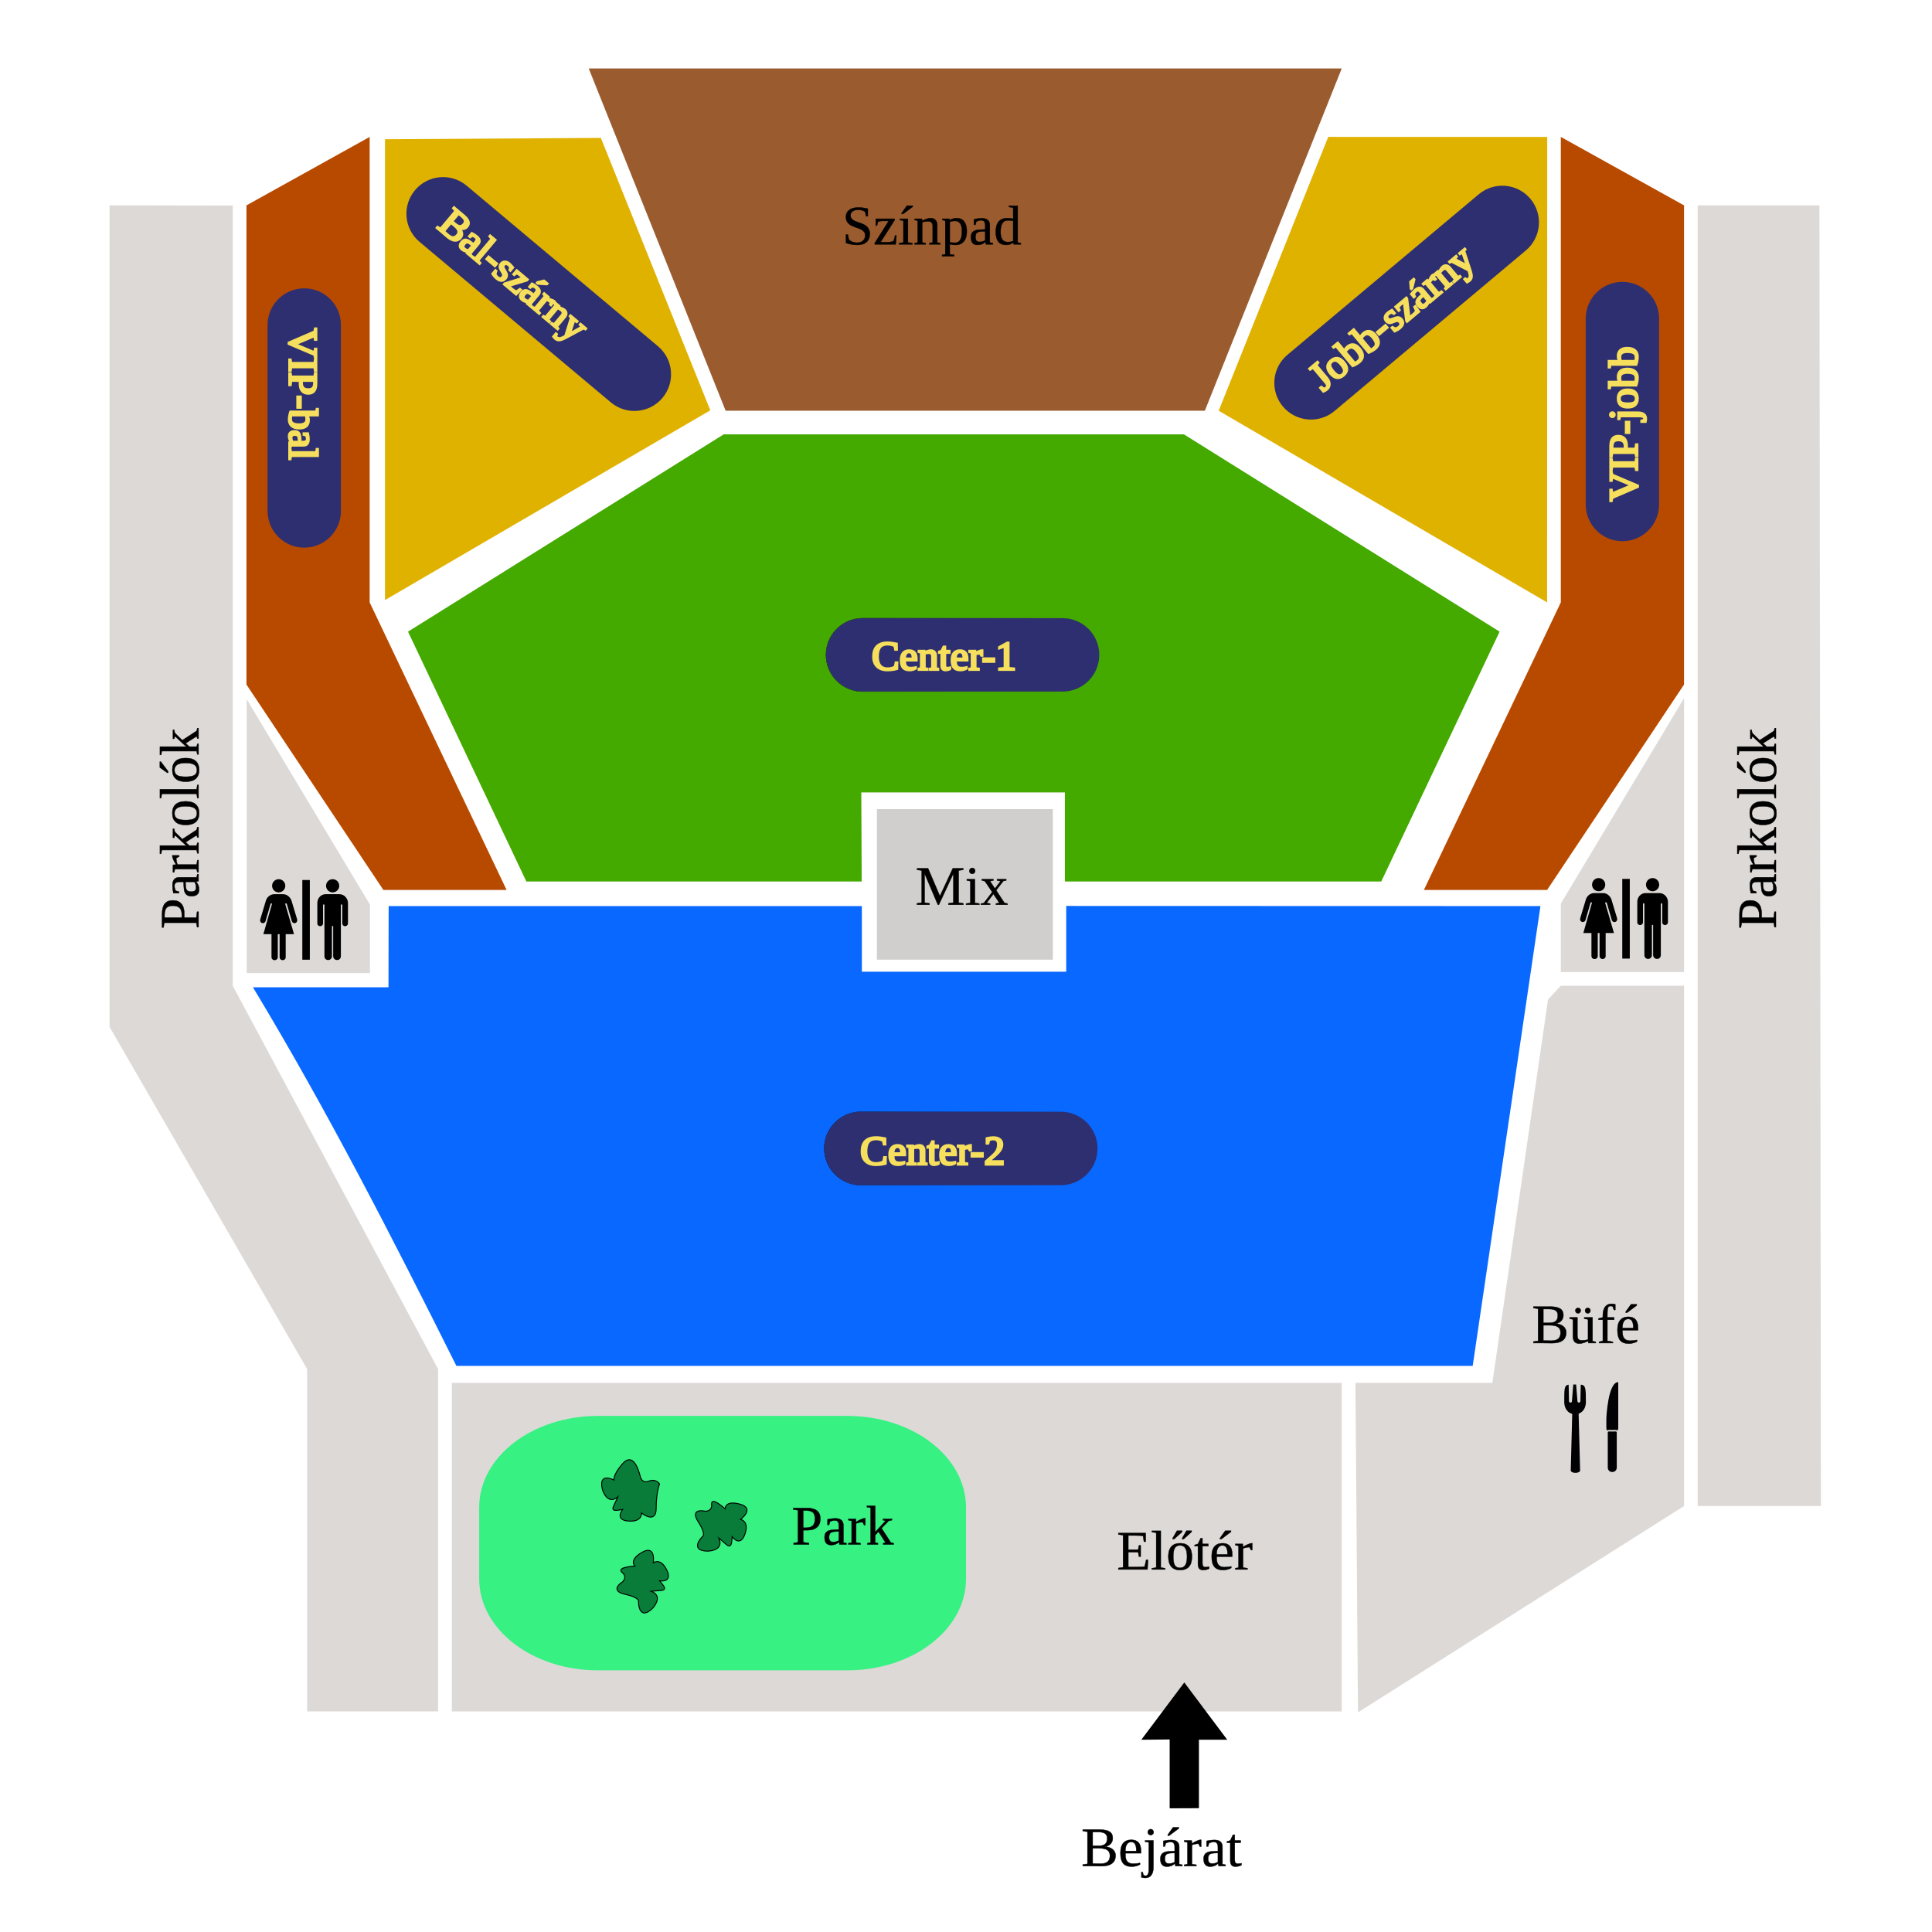
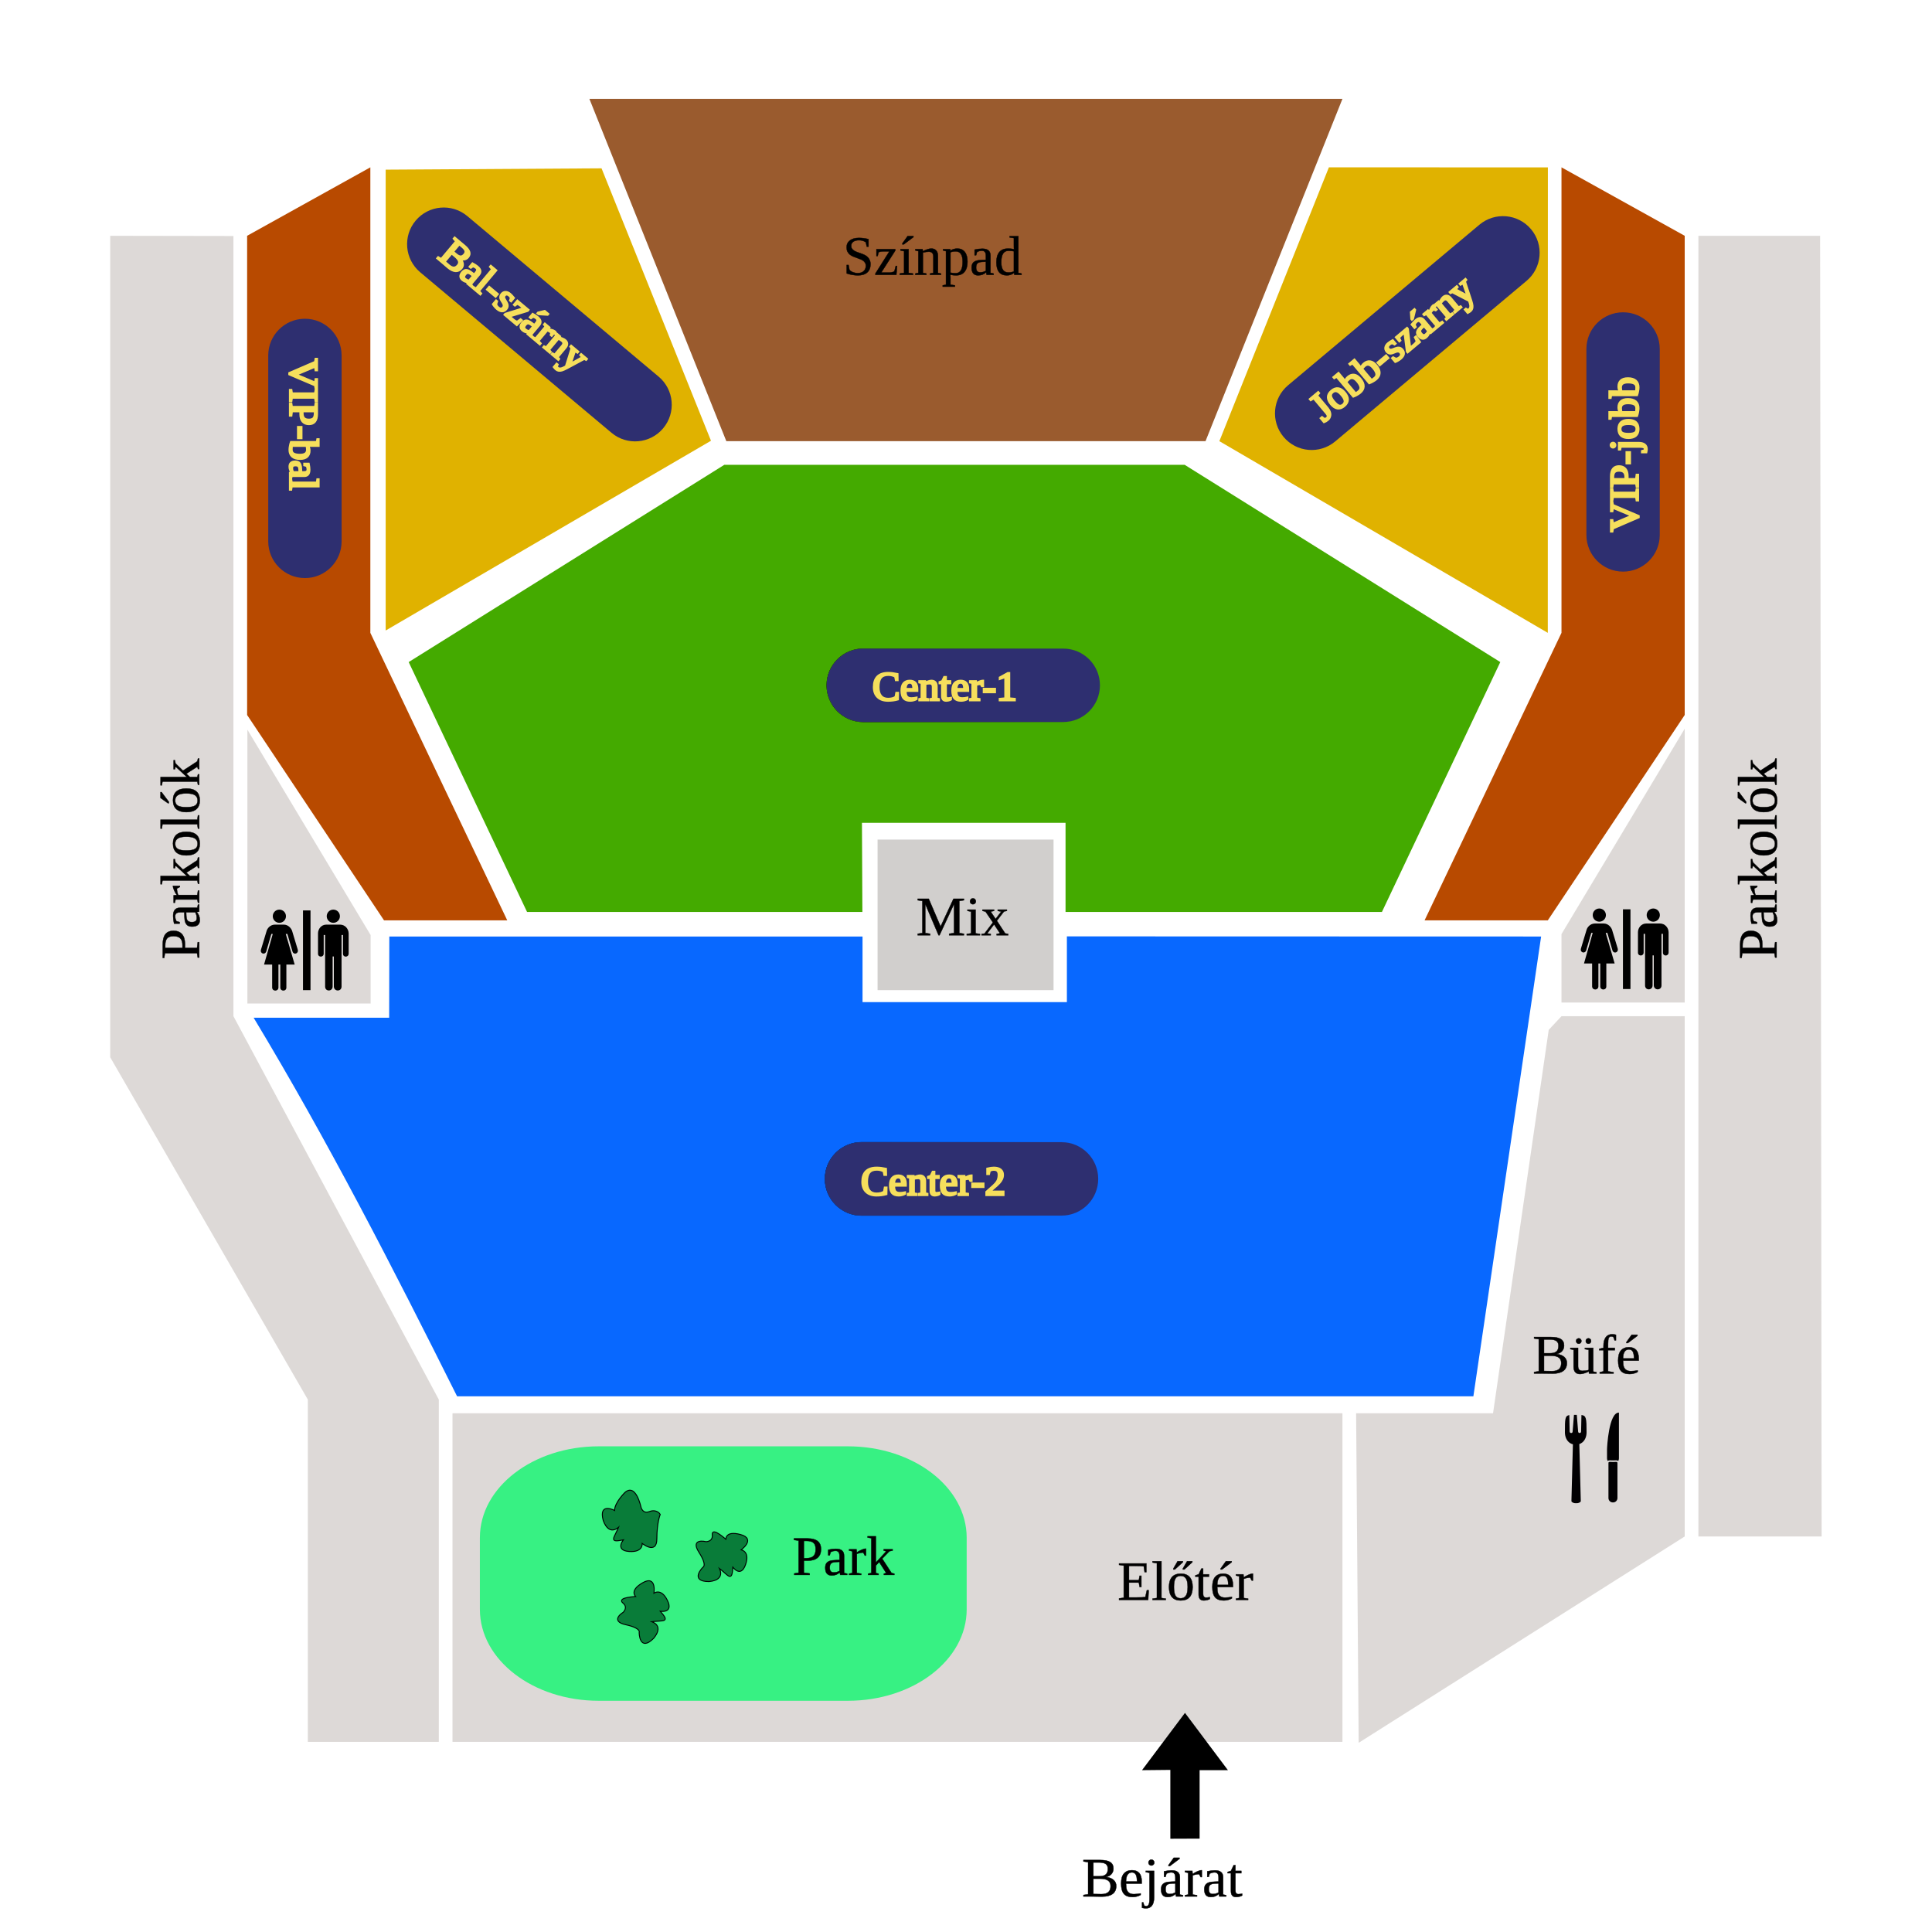
<svg xmlns="http://www.w3.org/2000/svg" xmlns:xlink="http://www.w3.org/1999/xlink" width="158.75mm" height="158.75mm" viewBox="0 0 158.75 158.75" version="1.1" id="svg1">
  <defs id="defs1">
    <rect x="446.184" y="114.894" width="11.538" height="36.287" id="rect1" />
    <rect x="198.425" y="113.386" width="60.075" height="15.114" id="rect12" />
    <rect x="198.425" y="113.386" width="60.075" height="15.114" id="rect12-6" />
    <rect x="198.425" y="113.386" width="134.223" height="14.411" id="rect12-6-3" />
    <rect x="198.425" y="113.386" width="60.075" height="15.114" id="rect12-6-3-6" />
    <rect x="198.425" y="113.386" width="84.679" height="19.324" id="rect12-6-3-6-5" />
    <rect x="198.425" y="113.386" width="60.075" height="15.114" id="rect12-6-3-6-7" />
    <rect x="198.425" y="113.386" width="76.709" height="13.719" id="rect12-6-3-6-5-5" />
    <rect x="198.425" y="113.386" width="60.075" height="15.114" id="rect12-6-3-8" />
    <rect x="198.425" y="113.386" width="60.075" height="15.114" id="rect12-6-6" />
    <rect x="198.425" y="113.386" width="60.075" height="15.114" id="rect12-6-6-5" />
    <rect x="198.425" y="113.386" width="60.075" height="15.114" id="rect12-6-6-9" />
    <rect x="198.425" y="113.386" width="60.075" height="15.114" id="rect12-6-3-6-6" />
    <rect x="198.425" y="113.386" width="60.075" height="15.114" id="rect12-6-3-6-6-1" />
    <rect x="198.425" y="113.386" width="60.075" height="15.114" id="rect12-6-6-4" />
    <rect x="198.425" y="113.386" width="60.075" height="15.114" id="rect12-6-6-4-9" />
    <rect x="198.425" y="113.386" width="60.075" height="15.114" id="rect12-6-3-6-6-9" />
    <rect x="198.425" y="113.386" width="134.223" height="14.411" id="rect12-6-3-2" />
    <rect x="198.425" y="113.386" width="60.075" height="15.114" id="rect12-6-3-6-6-1-2-9-6" />
    <linearGradient id="linearGradient165">
      <stop style="stop-color:#2e2f70;stop-opacity:1;" offset="0.602" id="stop164" />
      <stop style="stop-color:#000000;stop-opacity:0;" offset="1" id="stop165" />
    </linearGradient>
-     <linearGradient xlink:href="#linearGradient146" id="linearGradient161" gradientUnits="userSpaceOnUse" gradientTransform="matrix(1.029932,0,0,1.125509,-36.45463,10.0548)" x1="101.157" y1="74.911" x2="122.958" y2="74.911" />
+     <linearGradient xlink:href="#linearGradient146" id="linearGradient161" gradientUnits="userSpaceOnUse" gradientTransform="matrix(1.029932,0,0,1.125509,-36.39908,12.55481)" x1="101.157" y1="74.911" x2="122.958" y2="74.911" />
    <linearGradient id="linearGradient146">
      <stop style="stop-color:#000000;stop-opacity:1;" offset="0" id="stop146" />
      <stop style="stop-color:#000000;stop-opacity:0;" offset="1" id="stop147" />
    </linearGradient>
    <rect x="198.425" y="113.386" width="60.075" height="15.114" id="rect12-6-3-6-6-1-2-9-6-0" />
    <rect x="198.425" y="113.386" width="60.075" height="15.114" id="rect12-6-3-6-6-1-2-9-6-4" />
    <rect x="198.425" y="113.386" width="79.261" height="14.64" id="rect12-6-3-6-6-1-2-9-6-40" />
    <rect x="198.425" y="113.386" width="77.477" height="17.095" id="rect12-6-3-6-6-1-2-9-6-8" />
-     <linearGradient xlink:href="#linearGradient165" id="linearGradient163-4" gradientUnits="userSpaceOnUse" gradientTransform="matrix(1.439753,0,0,1.124577,-122.3113,31.02037)" x1="101.157" y1="74.911" x2="122.958" y2="74.911" />
+     <linearGradient xlink:href="#linearGradient165" id="linearGradient163-4" gradientUnits="userSpaceOnUse" gradientTransform="matrix(1.439753,0,0,1.124577,-123.8757,32.97119)" x1="101.157" y1="74.911" x2="122.958" y2="74.911" />
    <rect x="198.425" y="113.386" width="60.075" height="15.114" id="rect12-6-3-6-6-1-2-9-6-7" />
    <rect x="198.425" y="113.386" width="60.075" height="15.114" id="rect12-6-3-6-6-1-2-9-6-74" />
-     <linearGradient xlink:href="#linearGradient146" id="linearGradient7" gradientUnits="userSpaceOnUse" gradientTransform="matrix(1.029932,0,0,1.125509,-36.31274,-30.50233)" x1="101.157" y1="74.911" x2="122.958" y2="74.911" />
+     <linearGradient xlink:href="#linearGradient146" id="linearGradient7" gradientUnits="userSpaceOnUse" gradientTransform="matrix(1.029932,0,0,1.125509,-36.25719,-28.00232)" x1="101.157" y1="74.911" x2="122.958" y2="74.911" />
    <rect x="198.425" y="113.386" width="77.477" height="17.095" id="rect12-6-3-6-6-1-2-9-6-8-3" />
-     <linearGradient xlink:href="#linearGradient165" id="linearGradient8" gradientUnits="userSpaceOnUse" gradientTransform="matrix(1.155626,0,0,1.125181,-190.2265,70.95218)" x1="101.157" y1="74.911" x2="122.958" y2="74.911" />
+     <linearGradient xlink:href="#linearGradient165" id="linearGradient8" gradientUnits="userSpaceOnUse" gradientTransform="matrix(1.155626,0,0,1.125181,-192.7265,71.00773)" x1="101.157" y1="74.911" x2="122.958" y2="74.911" />
    <rect x="198.425" y="113.386" width="77.477" height="17.095" id="rect12-6-3-6-6-1-2-9-6-8-3-8" />
-     <linearGradient xlink:href="#linearGradient165" id="linearGradient9" gradientUnits="userSpaceOnUse" gradientTransform="matrix(1.155626,0,0,1.125181,-122.0657,-87.35765)" x1="101.157" y1="74.911" x2="122.958" y2="74.911" />
+     <linearGradient xlink:href="#linearGradient165" id="linearGradient9" gradientUnits="userSpaceOnUse" gradientTransform="matrix(1.155626,0,0,1.125181,-119.5657,-87.4132)" x1="101.157" y1="74.911" x2="122.958" y2="74.911" />
    <rect x="198.425" y="113.386" width="77.477" height="17.095" id="rect12-6-3-6-6-1-2-9-6-8-9" />
-     <linearGradient xlink:href="#linearGradient165" id="linearGradient10" gradientUnits="userSpaceOnUse" gradientTransform="matrix(1.439753,0,0,1.124577,-145.4262,-72.27119)" x1="101.157" y1="74.911" x2="122.958" y2="74.911" />
+     <linearGradient xlink:href="#linearGradient165" id="linearGradient10" gradientUnits="userSpaceOnUse" gradientTransform="matrix(1.439753,0,0,1.124577,-143.7767,-70.39178)" x1="101.157" y1="74.911" x2="122.958" y2="74.911" />
  </defs>
  <g id="layer1">
-     <rect style="fill:#786a60;fill-opacity:0.253;fill-rule:evenodd;stroke:none;stroke-width:0.155;stroke-dasharray:none;stroke-opacity:1;paint-order:stroke markers fill" id="rect13" width="73.125" height="27" x="37.125" y="113.625" />
-     <path style="fill:#786a60;fill-opacity:0.253;fill-rule:evenodd;stroke:none;stroke-width:0.155;stroke-dasharray:none;stroke-opacity:1;paint-order:stroke markers fill" d="m 111.375,113.625 h 11.25 l 4.576,-31.503 1.049,-1.122 h 10.125 v 42.75 l -26.791,16.953 z" id="path13" />
-     <path style="fill:#000000;fill-opacity:1;fill-rule:evenodd;stroke:#000000;stroke-width:0.155;stroke-dasharray:none;stroke-opacity:1;paint-order:stroke markers fill" d="m 96.187,148.509 2.25,-0.009 v -5.625 h 2.25 l -3.375,-4.5 -3.375,4.5 2.25,-0.023 z" id="path15" />
-     <text xml:space="preserve" transform="matrix(0.381,0,0,0.381,13.23742,105.9577)" id="text12-6-6-8-98-9" style="white-space:pre;shape-inside:url(#rect12-6-3-6-6-1);display:inline;fill:#000000;fill-opacity:1;fill-rule:evenodd;stroke:#000000;stroke-width:0.076;stroke-dasharray:none;stroke-opacity:1;paint-order:stroke markers fill">
-       <tspan x="198.426" y="124.335" id="tspan15">Bejárat</tspan>
+     <rect style="fill:#786a60;fill-opacity:0.253;fill-rule:evenodd;stroke:none;stroke-width:0.155;stroke-dasharray:none;stroke-opacity:1;paint-order:stroke markers fill" id="rect13" width="73.125" height="27" x="37.181" y="116.125" />
+     <path style="fill:#786a60;fill-opacity:0.253;fill-rule:evenodd;stroke:none;stroke-width:0.155;stroke-dasharray:none;stroke-opacity:1;paint-order:stroke markers fill" d="m 111.431,116.125 h 11.25 l 4.576,-31.503 1.049,-1.122 h 10.125 v 42.75 l -26.791,16.953 z" id="path13" />
+     <path style="fill:#000000;fill-opacity:1;fill-rule:evenodd;stroke:#000000;stroke-width:0.155;stroke-dasharray:none;stroke-opacity:1;paint-order:stroke markers fill" d="m 96.243,151.009 2.25,-0.009 v -5.625 h 2.25 l -3.375,-4.5 -3.375,4.5 2.25,-0.023 z" id="path15" />
+     <text xml:space="preserve" transform="matrix(0.381,0,0,0.381,13.29297,108.4577)" id="text12-6-6-8-98-9" style="white-space:pre;shape-inside:url(#rect12-6-3-6-6-1);display:inline;fill:#000000;fill-opacity:1;fill-rule:evenodd;stroke:#000000;stroke-width:0.076;stroke-dasharray:none;stroke-opacity:1;paint-order:stroke markers fill">
+       <tspan x="198.426" y="124.335" id="tspan1">Bejárat</tspan>
    </text>
-     <path style="fill:#786a60;fill-opacity:0.253;fill-rule:evenodd;stroke:none;stroke-width:0.155;stroke-dasharray:none;stroke-opacity:1;paint-order:stroke markers fill" d="m 9,16.875 v 67.5 L 25.238,112.5 v 28.125 h 10.762 v -28.125 l -16.875,-31.5 0,-64.108 -10.125,-0.017" id="path16" />
-     <text xml:space="preserve" transform="matrix(0,-0.381,0.381,0,-31.05812,151.9408)" id="text12-6-7-6" style="white-space:pre;shape-inside:url(#rect12-6-6-4);display:inline;fill:#000000;fill-opacity:1;fill-rule:evenodd;stroke:#000000;stroke-width:0.076;stroke-dasharray:none;stroke-opacity:1;paint-order:stroke markers fill">
-       <tspan x="198.426" y="124.335" id="tspan16">Parkolók</tspan>
+     <path style="fill:#786a60;fill-opacity:0.253;fill-rule:evenodd;stroke:none;stroke-width:0.155;stroke-dasharray:none;stroke-opacity:1;paint-order:stroke markers fill" d="m 9.056,19.375 v 67.5 L 25.294,115 v 28.125 H 36.056 v -28.125 L 19.181,83.5 V 19.392 L 9.056,19.375" id="path16" />
+     <text xml:space="preserve" transform="matrix(0,-0.381,0.381,0,-31.00257,154.4408)" id="text12-6-7-6" style="white-space:pre;shape-inside:url(#rect12-6-6-4);display:inline;fill:#000000;fill-opacity:1;fill-rule:evenodd;stroke:#000000;stroke-width:0.076;stroke-dasharray:none;stroke-opacity:1;paint-order:stroke markers fill">
+       <tspan x="198.426" y="124.335" id="tspan2">Parkolók</tspan>
    </text>
-     <path style="fill:#786a60;fill-opacity:0.253;fill-rule:evenodd;stroke:none;stroke-width:0.155;stroke-dasharray:none;stroke-opacity:1;paint-order:stroke markers fill" d="M 139.5,16.875 V 123.75 h 10.125 L 149.5,16.876 l -10,-9.78e-4" id="path16-4" />
-     <text xml:space="preserve" transform="matrix(0,-0.381,0.381,0,98.55252,151.9408)" id="text12-6-7-6-4" style="white-space:pre;shape-inside:url(#rect12-6-6-4-9);display:inline;fill:#000000;fill-opacity:1;fill-rule:evenodd;stroke:#000000;stroke-width:0.076;stroke-dasharray:none;stroke-opacity:1;paint-order:stroke markers fill">
-       <tspan x="198.426" y="124.335" id="tspan17">Parkolók</tspan>
+     <path style="fill:#786a60;fill-opacity:0.253;fill-rule:evenodd;stroke:none;stroke-width:0.155;stroke-dasharray:none;stroke-opacity:1;paint-order:stroke markers fill" d="M 139.556,19.375 V 126.25 h 10.125 l -0.125,-106.874 -10,-9.78e-4" id="path16-4" />
+     <text xml:space="preserve" transform="matrix(0,-0.381,0.381,0,98.60807,154.4408)" id="text12-6-7-6-4" style="white-space:pre;shape-inside:url(#rect12-6-6-4-9);display:inline;fill:#000000;fill-opacity:1;fill-rule:evenodd;stroke:#000000;stroke-width:0.076;stroke-dasharray:none;stroke-opacity:1;paint-order:stroke markers fill">
+       <tspan x="198.426" y="124.335" id="tspan3">Parkolók</tspan>
    </text>
-     <text xml:space="preserve" transform="matrix(0.381,0,0,0.381,16.16412,81.58965)" id="text12-6-6-8-98" style="white-space:pre;shape-inside:url(#rect12-6-3-6-6);display:inline;fill:#000000;fill-opacity:1;fill-rule:evenodd;stroke:#000000;stroke-width:0.076;stroke-dasharray:none;stroke-opacity:1;paint-order:stroke markers fill">
-       <tspan x="198.426" y="124.335" id="tspan18">Előtér</tspan>
+     <text xml:space="preserve" transform="matrix(0.381,0,0,0.381,16.21967,84.08966)" id="text12-6-6-8-98" style="white-space:pre;shape-inside:url(#rect12-6-3-6-6);display:inline;fill:#000000;fill-opacity:1;fill-rule:evenodd;stroke:#000000;stroke-width:0.076;stroke-dasharray:none;stroke-opacity:1;paint-order:stroke markers fill">
+       <tspan x="198.426" y="124.335" id="tspan4">Előtér</tspan>
    </text>
-     <text xml:space="preserve" transform="matrix(0.381,0,0,0.381,50.2666,62.98355)" id="text12-6-7-5" style="white-space:pre;shape-inside:url(#rect12-6-6-9);display:inline;fill:#000000;fill-opacity:1;fill-rule:evenodd;stroke:#000000;stroke-width:0.076;stroke-dasharray:none;stroke-opacity:1;paint-order:stroke markers fill">
-       <tspan x="198.426" y="124.335" id="tspan19">Büfé</tspan>
+     <text xml:space="preserve" transform="matrix(0.381,0,0,0.381,50.32215,65.48356)" id="text12-6-7-5" style="white-space:pre;shape-inside:url(#rect12-6-6-9);display:inline;fill:#000000;fill-opacity:1;fill-rule:evenodd;stroke:#000000;stroke-width:0.076;stroke-dasharray:none;stroke-opacity:1;paint-order:stroke markers fill">
+       <tspan x="198.426" y="124.335" id="tspan5">Büfé</tspan>
    </text>
-     <rect style="fill:#37f183;fill-opacity:1;fill-rule:evenodd;stroke:none;stroke-width:0.141;stroke-dasharray:none;stroke-opacity:1;paint-order:stroke markers fill" id="rect18" width="40" height="20.907" x="39.375" y="116.343" ry="7.508" rx="9.758" />
-     <path style="fill:#097c39;fill-opacity:1;fill-rule:evenodd;stroke:#000000;stroke-width:0.155;stroke-dasharray:none;stroke-opacity:1;paint-order:stroke markers fill" d="m 54.101,129.841 c 0,0 1.178,0.259 0.651,-0.82 -0.527,-1.079 -1.125,-0.528 -1.125,-0.528 0,0 0.29,-1.569 -0.863,-0.902 -1.153,0.667 -0.502,1.125 -0.502,1.125 0,0 -1.608,0.067 -1.116,0.465 0.492,0.398 0.034,0.826 0.034,0.826 0,0 -1.125,0.67 0.198,0.959 1.323,0.289 1.125,0.679 1.125,0.679 0,0 -5e-6,1.571 1.125,0.446 0.942,-1.144 -0.316,-1.348 -0.316,-1.348 1.184,-0.187 1.706,0.132 0.79,-0.902 z" id="path18" />
-     <path style="fill:#097c39;fill-opacity:1;fill-rule:evenodd;stroke:#000000;stroke-width:0.155;stroke-dasharray:none;stroke-opacity:1;paint-order:stroke markers fill" d="m 51.261,123.972 c 0,0 -0.813,0.891 0.385,0.974 1.198,0.083 1.02,-0.71 1.02,-0.71 0,0 1.214,1.036 1.213,-0.297 -0.001,-1.332 0.273,-1.996 0.273,-1.996 0,0 -0.25,-0.428 -0.841,-0.201 -0.591,0.227 -0.732,-0.384 -0.732,-0.384 0,0 -0.438,-2.104 -1.35,-1.103 -0.912,1.001 -0.73,1.43 -0.73,1.43 0,0 -1.361,-0.786 -0.949,0.751 0.52,1.388 1.326,0.4 1.326,0.4 -0.43,1.119 -0.967,1.412 0.386,1.135 z" id="path18-1-9" />
-     <path style="fill:#097c39;fill-opacity:1;fill-rule:evenodd;stroke:#000000;stroke-width:0.155;stroke-dasharray:none;stroke-opacity:1;paint-order:stroke markers fill" d="m 60.132,126.163 c 0,0 0.65,1.016 1.04,-0.12 0.39,-1.136 -0.422,-1.169 -0.422,-1.169 0,0 1.315,-0.904 0.027,-1.248 -1.287,-0.344 -1.151,0.44 -1.151,0.44 0,0 -1.185,-1.09 -1.118,-0.46 0.067,0.629 -0.56,0.608 -0.56,0.608 0,0 -1.269,-0.322 -0.538,0.818 0.731,1.14 0.316,1.275 0.316,1.275 0,0 -1.111,1.111 0.48,1.111 1.475,-0.143 0.73,-1.177 0.73,-1.177 0.969,0.705 1.114,1.3 1.196,-0.079 z" id="path18-3" />
-     <text xml:space="preserve" transform="matrix(0.381,0,0,0.381,-10.55127,79.53594)" id="text12-6-6-8-98-0" style="white-space:pre;shape-inside:url(#rect12-6-3-6-6-9);display:inline;fill:#000000;fill-opacity:1;fill-rule:evenodd;stroke:#000000;stroke-width:0.076;stroke-dasharray:none;stroke-opacity:1;paint-order:stroke markers fill">
-       <tspan x="198.426" y="124.335" id="tspan20">Park</tspan>
+     <rect style="fill:#37f183;fill-opacity:1;fill-rule:evenodd;stroke:none;stroke-width:0.141;stroke-dasharray:none;stroke-opacity:1;paint-order:stroke markers fill" id="rect18" width="40" height="20.907" x="39.431" y="118.843" ry="7.508" rx="9.758" />
+     <path style="fill:#097c39;fill-opacity:1;fill-rule:evenodd;stroke:#000000;stroke-width:0.155;stroke-dasharray:none;stroke-opacity:1;paint-order:stroke markers fill" d="m 54.156,132.341 c 0,0 1.178,0.259 0.651,-0.82 -0.527,-1.079 -1.125,-0.528 -1.125,-0.528 0,0 0.29,-1.569 -0.863,-0.902 -1.153,0.667 -0.502,1.125 -0.502,1.125 0,0 -1.608,0.067 -1.116,0.465 0.492,0.398 0.034,0.826 0.034,0.826 0,0 -1.125,0.67 0.198,0.959 1.323,0.289 1.125,0.679 1.125,0.679 0,0 -5e-6,1.571 1.125,0.446 0.942,-1.144 -0.316,-1.348 -0.316,-1.348 1.184,-0.187 1.706,0.132 0.79,-0.902 z" id="path18" />
+     <path style="fill:#097c39;fill-opacity:1;fill-rule:evenodd;stroke:#000000;stroke-width:0.155;stroke-dasharray:none;stroke-opacity:1;paint-order:stroke markers fill" d="m 51.317,126.472 c 0,0 -0.813,0.891 0.385,0.974 1.198,0.083 1.02,-0.71 1.02,-0.71 0,0 1.214,1.036 1.213,-0.297 -0.001,-1.332 0.273,-1.996 0.273,-1.996 0,0 -0.25,-0.428 -0.841,-0.201 -0.591,0.227 -0.732,-0.384 -0.732,-0.384 0,0 -0.438,-2.104 -1.35,-1.103 -0.912,1.001 -0.73,1.43 -0.73,1.43 0,0 -1.361,-0.786 -0.949,0.751 0.52,1.388 1.326,0.4 1.326,0.4 -0.43,1.119 -0.967,1.412 0.386,1.135 z" id="path18-1-9" />
+     <path style="fill:#097c39;fill-opacity:1;fill-rule:evenodd;stroke:#000000;stroke-width:0.155;stroke-dasharray:none;stroke-opacity:1;paint-order:stroke markers fill" d="m 60.187,128.663 c 0,0 0.65,1.016 1.04,-0.12 0.39,-1.136 -0.422,-1.169 -0.422,-1.169 0,0 1.315,-0.904 0.027,-1.248 -1.287,-0.344 -1.151,0.44 -1.151,0.44 0,0 -1.185,-1.09 -1.118,-0.46 0.067,0.629 -0.56,0.608 -0.56,0.608 0,0 -1.269,-0.322 -0.538,0.818 0.731,1.14 0.316,1.275 0.316,1.275 0,0 -1.111,1.111 0.48,1.111 1.475,-0.143 0.73,-1.177 0.73,-1.177 0.969,0.705 1.114,1.3 1.196,-0.079 z" id="path18-3" />
+     <text xml:space="preserve" transform="matrix(0.381,0,0,0.381,-10.49572,82.03594)" id="text12-6-6-8-98-0" style="white-space:pre;shape-inside:url(#rect12-6-3-6-6-9);display:inline;fill:#000000;fill-opacity:1;fill-rule:evenodd;stroke:#000000;stroke-width:0.076;stroke-dasharray:none;stroke-opacity:1;paint-order:stroke markers fill">
+       <tspan x="198.426" y="124.335" id="tspan6">Park</tspan>
    </text>
-     <rect style="fill:#716b67;fill-opacity:0.328;fill-rule:evenodd;stroke:none;stroke-width:0.225;stroke-dasharray:none;paint-order:stroke markers fill" id="rect11" width="14.459" height="12.37" x="72.053" y="66.487" />
-     <text xml:space="preserve" transform="matrix(0.381,0,0,0.381,-0.3802283,26.97398)" id="text12-6-6-8-9" style="white-space:pre;shape-inside:url(#rect12-6-3-6-7);display:inline;fill:#000000;fill-opacity:1;fill-rule:evenodd;stroke:#000000;stroke-width:0.076;stroke-dasharray:none;stroke-opacity:1;paint-order:stroke markers fill">
-       <tspan x="198.426" y="124.335" id="tspan21">Mix</tspan>
+     <rect style="fill:#716b67;fill-opacity:0.328;fill-rule:evenodd;stroke:none;stroke-width:0.225;stroke-dasharray:none;paint-order:stroke markers fill" id="rect11" width="14.459" height="12.37" x="72.109" y="68.987" />
+     <text xml:space="preserve" transform="matrix(0.381,0,0,0.381,-0.3246797,29.47399)" id="text12-6-6-8-9" style="white-space:pre;shape-inside:url(#rect12-6-3-6-7);display:inline;fill:#000000;fill-opacity:1;fill-rule:evenodd;stroke:#000000;stroke-width:0.076;stroke-dasharray:none;stroke-opacity:1;paint-order:stroke markers fill">
+       <tspan x="198.426" y="124.335" id="tspan7">Mix</tspan>
    </text>
-     <path style="fill:#786a60;fill-opacity:0.253;fill-rule:evenodd;stroke:none;stroke-width:0.155;stroke-dasharray:none;stroke-opacity:1;paint-order:stroke markers fill" d="m 20.273,57.456 10.125,16.875 v 5.625 H 20.273 Z" id="path12-1" />
-     <path style="fill:#786a60;fill-opacity:0.253;fill-rule:evenodd;stroke:none;stroke-width:0.155;stroke-dasharray:none;stroke-opacity:1;paint-order:stroke markers fill" d="M 138.375,57.375 128.25,74.25 v 5.625 h 10.125 z" id="path12" />
-     <g id="l01_vip_bal" style="stroke:none;fill:#b84a00;fill-opacity:1">
+     <path style="fill:#786a60;fill-opacity:0.253;fill-rule:evenodd;stroke:none;stroke-width:0.155;stroke-dasharray:none;stroke-opacity:1;paint-order:stroke markers fill" d="M 20.328,59.956 30.453,76.831 v 5.625 H 20.328 Z" id="path12-1" />
+     <path style="fill:#786a60;fill-opacity:0.253;fill-rule:evenodd;stroke:none;stroke-width:0.155;stroke-dasharray:none;stroke-opacity:1;paint-order:stroke markers fill" d="m 138.431,59.875 -10.125,16.875 v 5.625 h 10.125 z" id="path12" />
+     <g id="l01_vip_bal" style="fill:#b84a00;fill-opacity:1;stroke:none" transform="translate(0.05554862,2.500003)">
      <path style="fill:#b84a00;fill-opacity:1;fill-rule:evenodd;stroke:none;stroke-width:0.131;paint-order:stroke markers fill;cursor:pointer" d="m 30.375,11.25 -10.125,5.625 v 39.375 l 11.25,16.875 h 10.125 l -11.25,-23.625 z" class="l01_vip_bal" id="path1" />
    </g>
-     <g id="l01_bal_szarny" style="fill:#e0b200;fill-opacity:1;stroke:none;cursor:pointer" transform="matrix(0.99,0,0,0.99,0.45,0.3031955)">
-       <path style="fill:#e0b200;fill-opacity:1;fill-rule:evenodd;stroke:none;stroke-width:0.131;paint-order:stroke markers fill" d="m 31.5,11.25 17.916,-0.111 9.084,22.611 -27,15.75 -5e-6,-38.25" class="l01_bal_szarny" id="path2" />
+     <g id="l01_bal_szarny" style="fill:#e0b200;fill-opacity:1;stroke:none" transform="matrix(0.99,0,0,0.99,0.5055486,2.803202)">
+       <path style="fill:#e0b200;fill-opacity:1;fill-rule:evenodd;stroke:none;stroke-width:0.131;paint-order:stroke markers fill;cursor:pointer" d="m 31.5,11.25 17.916,-0.111 9.084,22.611 -27,15.75 -5e-6,-38.25" class="l01_bal_szarny" id="path2" />
    </g>
-     <g id="l01_jobb_szarny" style="stroke:none;fill:#e0b200;fill-opacity:1">
+     <g id="l01_jobb_szarny" style="fill:#e0b200;fill-opacity:1;stroke:none" transform="translate(0.05554862,2.500003)">
      <path style="fill:#e0b200;fill-opacity:1;fill-rule:evenodd;stroke:none;stroke-width:0.131;paint-order:stroke markers fill;cursor:pointer" d="m 109.138,11.25 -9,22.5 26.987,15.75 0.007,-38.246 -17.994,-0.004" class="l01_jobb_szarny" id="path3" />
    </g>
-     <g id="l01_vip_jobb" style="stroke:none;fill:#b84a00;fill-opacity:1">
+     <g id="l01_vip_jobb" style="fill:#b84a00;fill-opacity:1;stroke:none" transform="translate(0.05554862,2.500003)">
      <path style="fill:#b84a00;fill-opacity:1;fill-rule:evenodd;stroke:none;stroke-width:0.131;paint-order:stroke markers fill;cursor:pointer" d="m 128.25,11.25 10.125,5.625 v 39.375 l -11.25,16.875 H 117 l 11.25,-23.625 z" class="l01_vip_jobb" id="path4" />
    </g>
-     <g id="l01_center_1" style="fill:#44aa00;fill-opacity:1;stroke:none;cursor:pointer" transform="matrix(0.960596,0,0,0.960596,2.187263,2.190457)">
-       <path d="m 59.625,34.875 -27.001,16.875 10.125,21.375 28.684,0 -0.037,-7.622 17.415,0 v 7.622 l 27.063,8.6e-5 10.125,-21.375 -27.001,-16.875 z" style="fill:#44aa00;fill-opacity:1;fill-rule:evenodd;stroke:none;stroke-width:0.131;paint-order:stroke markers fill" class="l01_center_1" id="path5" />
+     <g id="l01_center_1" style="fill:#44aa00;fill-opacity:1;stroke:none" transform="matrix(0.960596,0,0,0.960596,2.242812,4.690463)">
+       <path d="m 59.625,34.875 -27.001,16.875 10.125,21.375 h 28.684 l -0.037,-7.622 h 17.415 v 7.622 l 27.063,8.6e-5 10.125,-21.375 -27.001,-16.875 z" style="fill:#44aa00;fill-opacity:1;fill-rule:evenodd;stroke:none;stroke-width:0.131;paint-order:stroke markers fill;cursor:pointer" class="l01_center_1" id="path5" />
    </g>
-     <g id="l01_center_2" style="fill:#0868ff;fill-opacity:1;stroke:none;cursor:pointer" transform="matrix(0.99,0,0,0.99,0.7368026,0.9333692)">
+     <g id="l01_center_2" style="fill:#0868ff;fill-opacity:1;stroke:none;cursor:pointer" transform="matrix(0.99,0,0,0.99,0.7923512,3.433375)">
      <path d="m 87.75,74.25 v 5.457 H 70.789 V 74.261 H 31.513 l -0.013,6.739 H 20.25 c 6.155,10.203 11.568,20.776 16.887,31.424 h 84.351 l 5.623,-38.163 z" style="fill:#0868ff;fill-opacity:1;fill-rule:evenodd;stroke:none;stroke-width:0.155;paint-order:stroke markers fill" class="l01_center_2" id="path6" />
    </g>
-     <path style="fill:#9a5b2e;fill-opacity:1;fill-rule:evenodd;stroke:none;stroke-width:0.131;paint-order:stroke markers fill" d="m 48.375,5.625 c 0,0 61.875,0 61.875,0 L 99,33.75 H 59.625 Z" id="szinpad" />
-     <text xml:space="preserve" transform="matrix(0.381,0,0,0.381,-6.392384,-27.29337)" id="text12-6-6-7" style="white-space:pre;shape-inside:url(#rect12-6-3-8);display:inline;fill:#000000;fill-opacity:1;fill-rule:evenodd;stroke:#000000;stroke-width:0.076;stroke-dasharray:none;stroke-opacity:1;paint-order:stroke markers fill">
-       <tspan x="198.426" y="124.335" id="tspan22">Színpad</tspan>
+     <path style="fill:#9a5b2e;fill-opacity:1;fill-rule:evenodd;stroke:none;stroke-width:0.131;paint-order:stroke markers fill" d="m 48.431,8.125 c 0,0 61.875,0 61.875,0 L 99.056,36.25 H 59.681 Z" id="szinpad" />
+     <text xml:space="preserve" transform="matrix(0.381,0,0,0.381,-6.336836,-24.79336)" id="text12-6-6-7" style="white-space:pre;shape-inside:url(#rect12-6-3-8);display:inline;fill:#000000;fill-opacity:1;fill-rule:evenodd;stroke:#000000;stroke-width:0.076;stroke-dasharray:none;stroke-opacity:1;paint-order:stroke markers fill">
+       <tspan x="198.426" y="124.335" id="tspan8">Színpad</tspan>
    </text>
-     <rect style="fill:#2e2f70;fill-rule:nonzero;stroke:url(#linearGradient161);stroke-width:0.029;paint-order:stroke markers fill;fill-opacity:1" id="rect12-2" width="22.454" height="6.027" x="67.73" y="91.354" ry="3.013" />
-     <text xml:space="preserve" transform="matrix(0.2849018,0,0,0.2790221,14.14508,60.98834)" id="text12-6-6-8-98-9-3-0-6" style="white-space:pre;shape-inside:url(#rect12-6-3-6-6-1-2-9-6);display:inline;fill:#f6df5c;fill-opacity:1;fill-rule:evenodd;stroke:#f6df5c;stroke-width:0.709;stroke-dasharray:none;stroke-opacity:1;paint-order:stroke markers fill">
-       <tspan x="198.426" y="124.335" id="tspan23">Center-2</tspan>
+     <rect style="fill:#2e2f70;fill-opacity:1;fill-rule:nonzero;stroke:url(#linearGradient161);stroke-width:0.029;paint-order:stroke markers fill" id="rect12-2" width="22.454" height="6.027" x="67.785" y="93.854" ry="3.013" />
+     <text xml:space="preserve" transform="matrix(0.2849018,0,0,0.2790221,14.20063,63.48835)" id="text12-6-6-8-98-9-3-0-6" style="white-space:pre;shape-inside:url(#rect12-6-3-6-6-1-2-9-6);display:inline;fill:#f6df5c;fill-opacity:1;fill-rule:evenodd;stroke:#f6df5c;stroke-width:0.709;stroke-dasharray:none;stroke-opacity:1;paint-order:stroke markers fill">
+       <tspan x="198.426" y="124.335" id="tspan9">Center-2</tspan>
    </text>
-     <rect style="fill:#2e2f70;fill-rule:nonzero;stroke:url(#linearGradient7);stroke-width:0.029;paint-order:stroke markers fill;fill-opacity:1" id="rect12-2-2" width="22.454" height="6.027" x="67.872" y="50.797" ry="3.013" />
-     <text xml:space="preserve" transform="matrix(0.2849018,0,0,0.2790221,15.09159,20.33563)" id="text12-6-6-8-98-9-3-0-6-9" style="white-space:pre;shape-inside:url(#rect12-6-3-6-6-1-2-9-6-74);display:inline;fill:#f6df5c;fill-opacity:1;fill-rule:evenodd;stroke:#f6df5c;stroke-width:0.709;stroke-dasharray:none;stroke-opacity:1;paint-order:stroke markers fill">
-       <tspan x="198.426" y="124.335" id="tspan24">Center-1</tspan>
+     <rect style="fill:#2e2f70;fill-opacity:1;fill-rule:nonzero;stroke:url(#linearGradient7);stroke-width:0.029;paint-order:stroke markers fill" id="rect12-2-2" width="22.454" height="6.027" x="67.927" y="53.297" ry="3.013" />
+     <text xml:space="preserve" transform="matrix(0.2849018,0,0,0.2790221,15.14714,22.83564)" id="text12-6-6-8-98-9-3-0-6-9" style="white-space:pre;shape-inside:url(#rect12-6-3-6-6-1-2-9-6-74);display:inline;fill:#f6df5c;fill-opacity:1;fill-rule:evenodd;stroke:#f6df5c;stroke-width:0.709;stroke-dasharray:none;stroke-opacity:1;paint-order:stroke markers fill">
+       <tspan x="198.426" y="124.335" id="tspan10">Center-1</tspan>
    </text>
-     <rect style="fill:#2e2f70;fill-rule:nonzero;stroke:url(#linearGradient163-4);stroke-width:0.031;paint-order:stroke markers fill;fill-opacity:1" id="rect12-2-5" width="26.548" height="6.024" x="59.282" y="90.332" ry="3.012" transform="rotate(-40)" />
-     <text xml:space="preserve" transform="matrix(0.2182474,-0.1831314,0.179352,0.2137433,43.09392,41.99173)" id="text12-6-6-8-98-9-3-0-6-4" style="white-space:pre;shape-inside:url(#rect12-6-3-6-6-1-2-9-6-8);display:inline;fill:#f6df5c;fill-opacity:1;fill-rule:evenodd;stroke:#f6df5c;stroke-width:0.709;stroke-dasharray:none;stroke-opacity:1;paint-order:stroke markers fill">
-       <tspan x="198.426" y="124.335" id="tspan25">Jobb-szárny</tspan>
+     <rect style="fill:#2e2f70;fill-opacity:1;fill-rule:nonzero;stroke:url(#linearGradient163-4);stroke-width:0.031;paint-order:stroke markers fill" id="rect12-2-5" width="26.548" height="6.024" x="57.717" y="92.283" ry="3.012" transform="rotate(-40)" />
+     <text xml:space="preserve" transform="matrix(0.2182474,-0.1831314,0.179352,0.2137433,43.14947,44.49174)" id="text12-6-6-8-98-9-3-0-6-4" style="white-space:pre;shape-inside:url(#rect12-6-3-6-6-1-2-9-6-8);display:inline;fill:#f6df5c;fill-opacity:1;fill-rule:evenodd;stroke:#f6df5c;stroke-width:0.709;stroke-dasharray:none;stroke-opacity:1;paint-order:stroke markers fill">
+       <tspan x="198.426" y="124.335" id="tspan11">Jobb-szárny</tspan>
    </text>
-     <rect style="fill:#2e2f70;fill-opacity:1;fill-rule:nonzero;stroke:url(#linearGradient10);stroke-width:0.031;paint-order:stroke markers fill" id="rect12-2-5-1" width="26.548" height="6.024" x="36.167" y="-12.959" ry="3.012" transform="rotate(40)" />
-     <text xml:space="preserve" transform="matrix(0.2182474,0.1831314,-0.179352,0.2137433,14.8169,-44.25288)" id="text12-6-6-8-98-9-3-0-6-4-1" style="white-space:pre;shape-inside:url(#rect12-6-3-6-6-1-2-9-6-8-9);display:inline;fill:#f6df5c;fill-opacity:1;fill-rule:evenodd;stroke:#f6df5c;stroke-width:0.709;stroke-dasharray:none;stroke-opacity:1;paint-order:stroke markers fill">
-       <tspan x="198.426" y="124.335" id="tspan26">Bal-szárny</tspan>
+     <rect style="fill:#2e2f70;fill-opacity:1;fill-rule:nonzero;stroke:url(#linearGradient10);stroke-width:0.031;paint-order:stroke markers fill" id="rect12-2-5-1" width="26.548" height="6.024" x="37.816" y="-11.08" ry="3.012" transform="rotate(40)" />
+     <text xml:space="preserve" transform="matrix(0.2182474,0.1831314,-0.179352,0.2137433,14.87245,-41.75287)" id="text12-6-6-8-98-9-3-0-6-4-1" style="white-space:pre;shape-inside:url(#rect12-6-3-6-6-1-2-9-6-8-9);display:inline;fill:#f6df5c;fill-opacity:1;fill-rule:evenodd;stroke:#f6df5c;stroke-width:0.709;stroke-dasharray:none;stroke-opacity:1;paint-order:stroke markers fill">
+       <tspan x="198.426" y="124.335" id="tspan12">Bal-szárny</tspan>
    </text>
-     <rect style="fill:#2e2f70;fill-opacity:1;fill-rule:nonzero;stroke:url(#linearGradient8);stroke-width:0.028;paint-order:stroke markers fill" id="rect12-2-5-2" width="21.309" height="6.028" x="-44.47" y="130.296" ry="3.014" transform="rotate(-90)" />
-     <text xml:space="preserve" transform="matrix(-1.7846496e-8,-0.2849018,0.2790221,0,99.83303,97.72979)" id="text12-6-6-8-98-9-3-0-6-4-7" style="white-space:pre;shape-inside:url(#rect12-6-3-6-6-1-2-9-6-8-3);display:inline;fill:#f6df5c;fill-opacity:1;fill-rule:evenodd;stroke:#f6df5c;stroke-width:0.709;stroke-dasharray:none;stroke-opacity:1;paint-order:stroke markers fill">
-       <tspan x="198.426" y="124.335" id="tspan27">VIP-jobb</tspan>
+     <rect style="fill:#2e2f70;fill-opacity:1;fill-rule:nonzero;stroke:url(#linearGradient8);stroke-width:0.028;paint-order:stroke markers fill" id="rect12-2-5-2" width="21.309" height="6.028" x="-46.97" y="130.352" ry="3.014" transform="rotate(-90)" />
+     <text xml:space="preserve" transform="matrix(-1.7846496e-8,-0.2849018,0.2790221,0,99.88858,100.2298)" id="text12-6-6-8-98-9-3-0-6-4-7" style="white-space:pre;shape-inside:url(#rect12-6-3-6-6-1-2-9-6-8-3);display:inline;fill:#f6df5c;fill-opacity:1;fill-rule:evenodd;stroke:#f6df5c;stroke-width:0.709;stroke-dasharray:none;stroke-opacity:1;paint-order:stroke markers fill">
+       <tspan x="198.426" y="124.335" id="tspan13">VIP-jobb</tspan>
    </text>
-     <rect style="fill:#2e2f70;fill-opacity:1;fill-rule:nonzero;stroke:url(#linearGradient9);stroke-width:0.028;paint-order:stroke markers fill" id="rect12-2-5-2-0" width="21.309" height="6.028" x="23.691" y="-28.014" ry="3.014" transform="rotate(90)" />
-     <text xml:space="preserve" transform="matrix(-1.7846496e-8,0.2849018,-0.2790221,0,58.4768,-29.56899)" id="text12-6-6-8-98-9-3-0-6-4-7-1" style="white-space:pre;shape-inside:url(#rect12-6-3-6-6-1-2-9-6-8-3-8);display:inline;fill:#f6df5c;fill-opacity:1;fill-rule:evenodd;stroke:#f6df5c;stroke-width:0.709;stroke-dasharray:none;stroke-opacity:1;paint-order:stroke markers fill">
-       <tspan x="198.426" y="124.335" id="tspan28">VIP-bal</tspan>
+     <rect style="fill:#2e2f70;fill-opacity:1;fill-rule:nonzero;stroke:url(#linearGradient9);stroke-width:0.028;paint-order:stroke markers fill" id="rect12-2-5-2-0" width="21.309" height="6.028" x="26.191" y="-28.069" ry="3.014" transform="rotate(90)" />
+     <text xml:space="preserve" transform="matrix(-1.7846496e-8,0.2849018,-0.2790221,0,58.53235,-27.06898)" id="text12-6-6-8-98-9-3-0-6-4-7-1" style="white-space:pre;shape-inside:url(#rect12-6-3-6-6-1-2-9-6-8-3-8);display:inline;fill:#f6df5c;fill-opacity:1;fill-rule:evenodd;stroke:#f6df5c;stroke-width:0.709;stroke-dasharray:none;stroke-opacity:1;paint-order:stroke markers fill">
+       <tspan x="198.426" y="124.335" id="tspan14">VIP-bal</tspan>
    </text>
-     <path style="fill:#010002;stroke-width:0.016" d="m 129.889,113.772 -0.029,1.353 c 0,0.053 -0.036,0.122 -0.104,0.122 v 0 h -0.036 v 0 0 c -0.068,0 -0.104,-0.076 -0.104,-0.131 l -0.109,-1.355 c -0.028,1.2e-4 -0.056,1.2e-4 -0.086,1.2e-4 -0.052,0 -0.101,-2.5e-4 -0.147,-2.5e-4 l -0.109,1.374 c 3.8e-4,0.05 -0.036,0.112 -0.104,0.112 v 0 h -0.036 v 0 0 c -0.068,0 -0.104,-0.076 -0.104,-0.131 l -0.028,-1.339 c -0.361,0.057 -0.361,0.31 -0.361,1.419 0,0.374 0.149,0.7 0.414,0.875 0.036,0.024 0.075,0.045 0.115,0.063 0.04,0.018 0.083,0.032 0.127,0.044 l -0.122,4.663 c 0,0.097 0.207,0.177 0.305,0.177 h 0.16 c 0.097,0 0.305,-0.079 0.305,-0.177 l -0.122,-4.681 c 0.045,-0.015 0.087,-0.035 0.127,-0.057 0.049,-0.027 0.095,-0.059 0.137,-0.095 0.213,-0.184 0.332,-0.479 0.332,-0.812 0,-1.15 -0.022,-1.38 -0.421,-1.424 z" id="path1-1" />
-     <path style="fill:#010002;stroke-width:0.016" d="m 131.991,116.618 v 0.722 c 0,0.076 0.022,0.147 0.058,0.208 0.061,-0.055 0.147,-0.056 0.19,-0.056 0.031,0 0.065,0.002 0.101,0.004 0.038,0.002 0.078,0.004 0.12,0.004 H 132.5 c 0.042,0 0.082,-0.002 0.12,-0.004 0.036,-0.002 0.07,-0.004 0.101,-0.004 0.043,0 0.129,7.7e-4 0.19,0.056 0.036,-0.061 0.058,-0.131 0.058,-0.208 v -3.77 c -0.833,-0.011 -0.978,2.828 -0.978,3.048 z" id="path2-0" />
-     <path style="fill:#010002;stroke-width:0.016" d="m 132.72,117.62 c -0.029,0 -0.06,0.002 -0.094,0.004 -0.04,0.002 -0.083,0.004 -0.127,0.004 h -0.04 c -0.044,0 -0.087,-0.002 -0.127,-0.004 -0.033,-0.002 -0.065,-0.004 -0.094,-0.004 -0.055,0 -0.088,0.005 -0.107,0.025 -0.016,0.017 -0.023,0.045 -0.023,0.09 v 2.853 c 0,0.201 0.157,0.364 0.35,0.364 h 0.04 c 0.193,0 0.35,-0.163 0.35,-0.364 v -2.853 c 0,-0.046 -0.007,-0.073 -0.023,-0.09 -0.019,-0.02 -0.052,-0.025 -0.107,-0.025 z" id="path3-4" />
-     <circle cx="22.9" cy="72.784" r="0.542" id="circle1" style="stroke-width:0.012" />
-     <path d="m 22.825,76.758 v 1.883 c -0.003,0.342 -0.512,0.342 -0.517,0 v -1.883 h -0.667 l 0.717,-2.516 h -0.117 l -0.417,1.433 c -0.105,0.317 -0.534,0.189 -0.433,-0.15 l 0.467,-1.55 c 0.054,-0.178 0.278,-0.492 0.667,-0.5 h 0.35 0.4 c 0.377,0.008 0.603,0.325 0.667,0.5 l 0.467,1.55 c 0.095,0.337 -0.331,0.475 -0.433,0.15 L 23.558,74.242 h -0.133 l 0.733,2.516 h -0.683 v 1.883 c 0.005,0.342 -0.502,0.34 -0.5,0 v -1.883 z" id="path1-2" style="stroke-width:0.012" />
-     <circle cx="27.333" cy="72.784" r="0.542" id="circle2" style="stroke-width:0.012" />
-     <path d="m 26.758,73.475 c -0.416,0 -0.683,0.361 -0.683,0.717 v 1.667 c -0.004,0.326 0.465,0.326 0.467,0 v -1.533 h 0.117 v 4.233 c -0.007,0.442 0.617,0.429 0.617,0 v -2.466 h 0.1 v 2.466 c 0.008,0.429 0.636,0.442 0.633,0 v -4.233 h 0.117 v 1.533 c -0.005,0.328 0.461,0.328 0.467,0 v -1.667 c -0.007,-0.356 -0.283,-0.71 -0.7,-0.717 z" id="path2-8" style="stroke-width:0.012" />
-     <rect x="24.841" y="72.309" width="0.617" height="6.549" id="rect2" style="stroke-width:0.012" />
-     <circle cx="131.359" cy="72.692" r="0.542" id="circle1-4" style="stroke-width:0.012" />
-     <path d="m 131.284,76.667 v 1.883 c -0.003,0.342 -0.512,0.342 -0.517,0 v -1.883 h -0.667 l 0.717,-2.516 h -0.117 l -0.417,1.433 c -0.105,0.317 -0.534,0.189 -0.433,-0.15 l 0.467,-1.55 c 0.054,-0.178 0.278,-0.492 0.667,-0.5 h 0.35 0.4 c 0.377,0.008 0.603,0.325 0.667,0.5 l 0.467,1.55 c 0.095,0.337 -0.331,0.475 -0.433,0.15 L 132.017,74.15 h -0.133 l 0.733,2.516 h -0.683 v 1.883 c 0.005,0.342 -0.502,0.34 -0.5,0 v -1.883 z" id="path1-2-2" style="stroke-width:0.012" />
-     <circle cx="135.792" cy="72.692" r="0.542" id="circle2-2" style="stroke-width:0.012" />
-     <path d="m 135.217,73.383 c -0.416,0 -0.683,0.361 -0.683,0.717 v 1.667 c -0.004,0.326 0.465,0.326 0.467,0 v -1.533 h 0.117 v 4.233 c -0.007,0.442 0.617,0.429 0.617,0 v -2.466 h 0.1 v 2.466 c 0.008,0.429 0.636,0.442 0.633,0 v -4.233 h 0.117 v 1.533 c -0.006,0.328 0.461,0.328 0.467,0 v -1.667 c -0.007,-0.356 -0.283,-0.71 -0.7,-0.717 z" id="path2-8-9" style="stroke-width:0.012" />
-     <rect x="133.3" y="72.217" width="0.617" height="6.549" id="rect2-0" style="stroke-width:0.012" />
+     <path style="fill:#010002;stroke-width:0.016" d="m 129.945,116.272 -0.029,1.353 c 0,0.053 -0.036,0.122 -0.104,0.122 v 0 h -0.036 v 0 0 c -0.068,0 -0.104,-0.076 -0.104,-0.131 l -0.109,-1.355 c -0.028,1.2e-4 -0.056,1.2e-4 -0.086,1.2e-4 -0.052,0 -0.101,-2.5e-4 -0.147,-2.5e-4 l -0.109,1.374 c 3.8e-4,0.05 -0.036,0.112 -0.104,0.112 v 0 h -0.036 v 0 0 c -0.068,0 -0.104,-0.076 -0.104,-0.131 l -0.028,-1.339 c -0.361,0.057 -0.361,0.31 -0.361,1.419 0,0.374 0.149,0.7 0.414,0.875 0.036,0.024 0.075,0.045 0.115,0.063 0.04,0.018 0.083,0.032 0.127,0.044 l -0.122,4.663 c 0,0.097 0.207,0.177 0.305,0.177 h 0.16 c 0.097,0 0.305,-0.079 0.305,-0.177 l -0.122,-4.681 c 0.045,-0.015 0.087,-0.035 0.127,-0.057 0.049,-0.027 0.095,-0.059 0.137,-0.095 0.213,-0.184 0.332,-0.479 0.332,-0.812 0,-1.15 -0.022,-1.38 -0.421,-1.424 z" id="path1-1" />
+     <path style="fill:#010002;stroke-width:0.016" d="m 132.047,119.118 v 0.722 c 0,0.076 0.022,0.147 0.058,0.208 0.061,-0.055 0.147,-0.056 0.19,-0.056 0.031,0 0.065,0.002 0.101,0.004 0.038,0.002 0.078,0.004 0.12,0.004 h 0.04 c 0.042,0 0.082,-0.002 0.12,-0.004 0.036,-0.002 0.07,-0.004 0.101,-0.004 0.043,0 0.129,7.7e-4 0.19,0.056 0.036,-0.061 0.058,-0.131 0.058,-0.208 v -3.77 c -0.833,-0.011 -0.978,2.828 -0.978,3.048 z" id="path2-0" />
+     <path style="fill:#010002;stroke-width:0.016" d="m 132.776,120.12 c -0.029,0 -0.06,0.002 -0.094,0.004 -0.04,0.002 -0.083,0.004 -0.127,0.004 h -0.04 c -0.044,0 -0.087,-0.002 -0.127,-0.004 -0.033,-0.002 -0.065,-0.004 -0.094,-0.004 -0.055,0 -0.088,0.005 -0.107,0.025 -0.016,0.017 -0.023,0.045 -0.023,0.09 v 2.853 c 0,0.201 0.157,0.364 0.35,0.364 h 0.04 c 0.193,0 0.35,-0.163 0.35,-0.364 v -2.853 c 0,-0.046 -0.007,-0.073 -0.023,-0.09 -0.019,-0.02 -0.052,-0.025 -0.107,-0.025 z" id="path3-4" />
+     <circle cx="22.955" cy="75.284" r="0.542" id="circle1" style="stroke-width:0.012" />
+     <path d="m 22.88,79.258 v 1.883 c -0.003,0.342 -0.512,0.342 -0.517,0 v -1.883 h -0.667 l 0.717,-2.516 h -0.117 l -0.417,1.433 c -0.105,0.317 -0.534,0.189 -0.433,-0.15 l 0.467,-1.55 c 0.054,-0.178 0.278,-0.492 0.667,-0.5 h 0.35 0.4 c 0.377,0.008 0.603,0.325 0.667,0.5 l 0.467,1.55 c 0.095,0.337 -0.331,0.475 -0.433,0.15 l -0.417,-1.433 h -0.133 l 0.733,2.516 h -0.683 v 1.883 c 0.005,0.342 -0.502,0.34 -0.5,0 v -1.883 z" id="path1-2" style="stroke-width:0.012" />
+     <circle cx="27.388" cy="75.284" r="0.542" id="circle2" style="stroke-width:0.012" />
+     <path d="m 26.814,75.975 c -0.416,0 -0.683,0.361 -0.683,0.717 v 1.667 c -0.004,0.326 0.465,0.326 0.467,0 v -1.533 h 0.117 v 4.233 c -0.007,0.442 0.617,0.429 0.617,0 v -2.466 h 0.1 v 2.466 c 0.008,0.429 0.636,0.442 0.633,0 v -4.233 h 0.117 v 1.533 c -0.005,0.328 0.461,0.328 0.467,0 V 76.692 c -0.007,-0.356 -0.283,-0.71 -0.7,-0.717 z" id="path2-8" style="stroke-width:0.012" />
+     <rect x="24.897" y="74.809" width="0.617" height="6.549" id="rect2" style="stroke-width:0.012" />
+     <circle cx="131.414" cy="75.192" r="0.542" id="circle1-4" style="stroke-width:0.012" />
+     <path d="m 131.339,79.167 v 1.883 c -0.003,0.342 -0.512,0.342 -0.517,0 v -1.883 h -0.667 l 0.717,-2.516 h -0.117 l -0.417,1.433 c -0.105,0.317 -0.534,0.189 -0.433,-0.15 l 0.467,-1.55 c 0.054,-0.178 0.278,-0.492 0.667,-0.5 h 0.35 0.4 c 0.377,0.008 0.603,0.325 0.667,0.5 l 0.467,1.55 c 0.095,0.337 -0.331,0.475 -0.433,0.15 l -0.417,-1.433 h -0.133 l 0.733,2.516 h -0.683 v 1.883 c 0.005,0.342 -0.502,0.34 -0.5,0 v -1.883 z" id="path1-2-2" style="stroke-width:0.012" />
+     <circle cx="135.847" cy="75.192" r="0.542" id="circle2-2" style="stroke-width:0.012" />
+     <path d="m 135.272,75.883 c -0.416,0 -0.683,0.361 -0.683,0.717 v 1.667 c -0.004,0.326 0.465,0.326 0.467,0 v -1.533 h 0.117 v 4.233 c -0.007,0.442 0.617,0.429 0.617,0 v -2.466 h 0.1 v 2.466 c 0.008,0.429 0.636,0.442 0.633,0 v -4.233 h 0.117 v 1.533 c -0.006,0.328 0.461,0.328 0.467,0 V 76.6 c -0.007,-0.356 -0.283,-0.71 -0.7,-0.717 z" id="path2-8-9" style="stroke-width:0.012" />
+     <rect x="133.356" y="74.717" width="0.617" height="6.549" id="rect2-0" style="stroke-width:0.012" />
  </g>
</svg>
